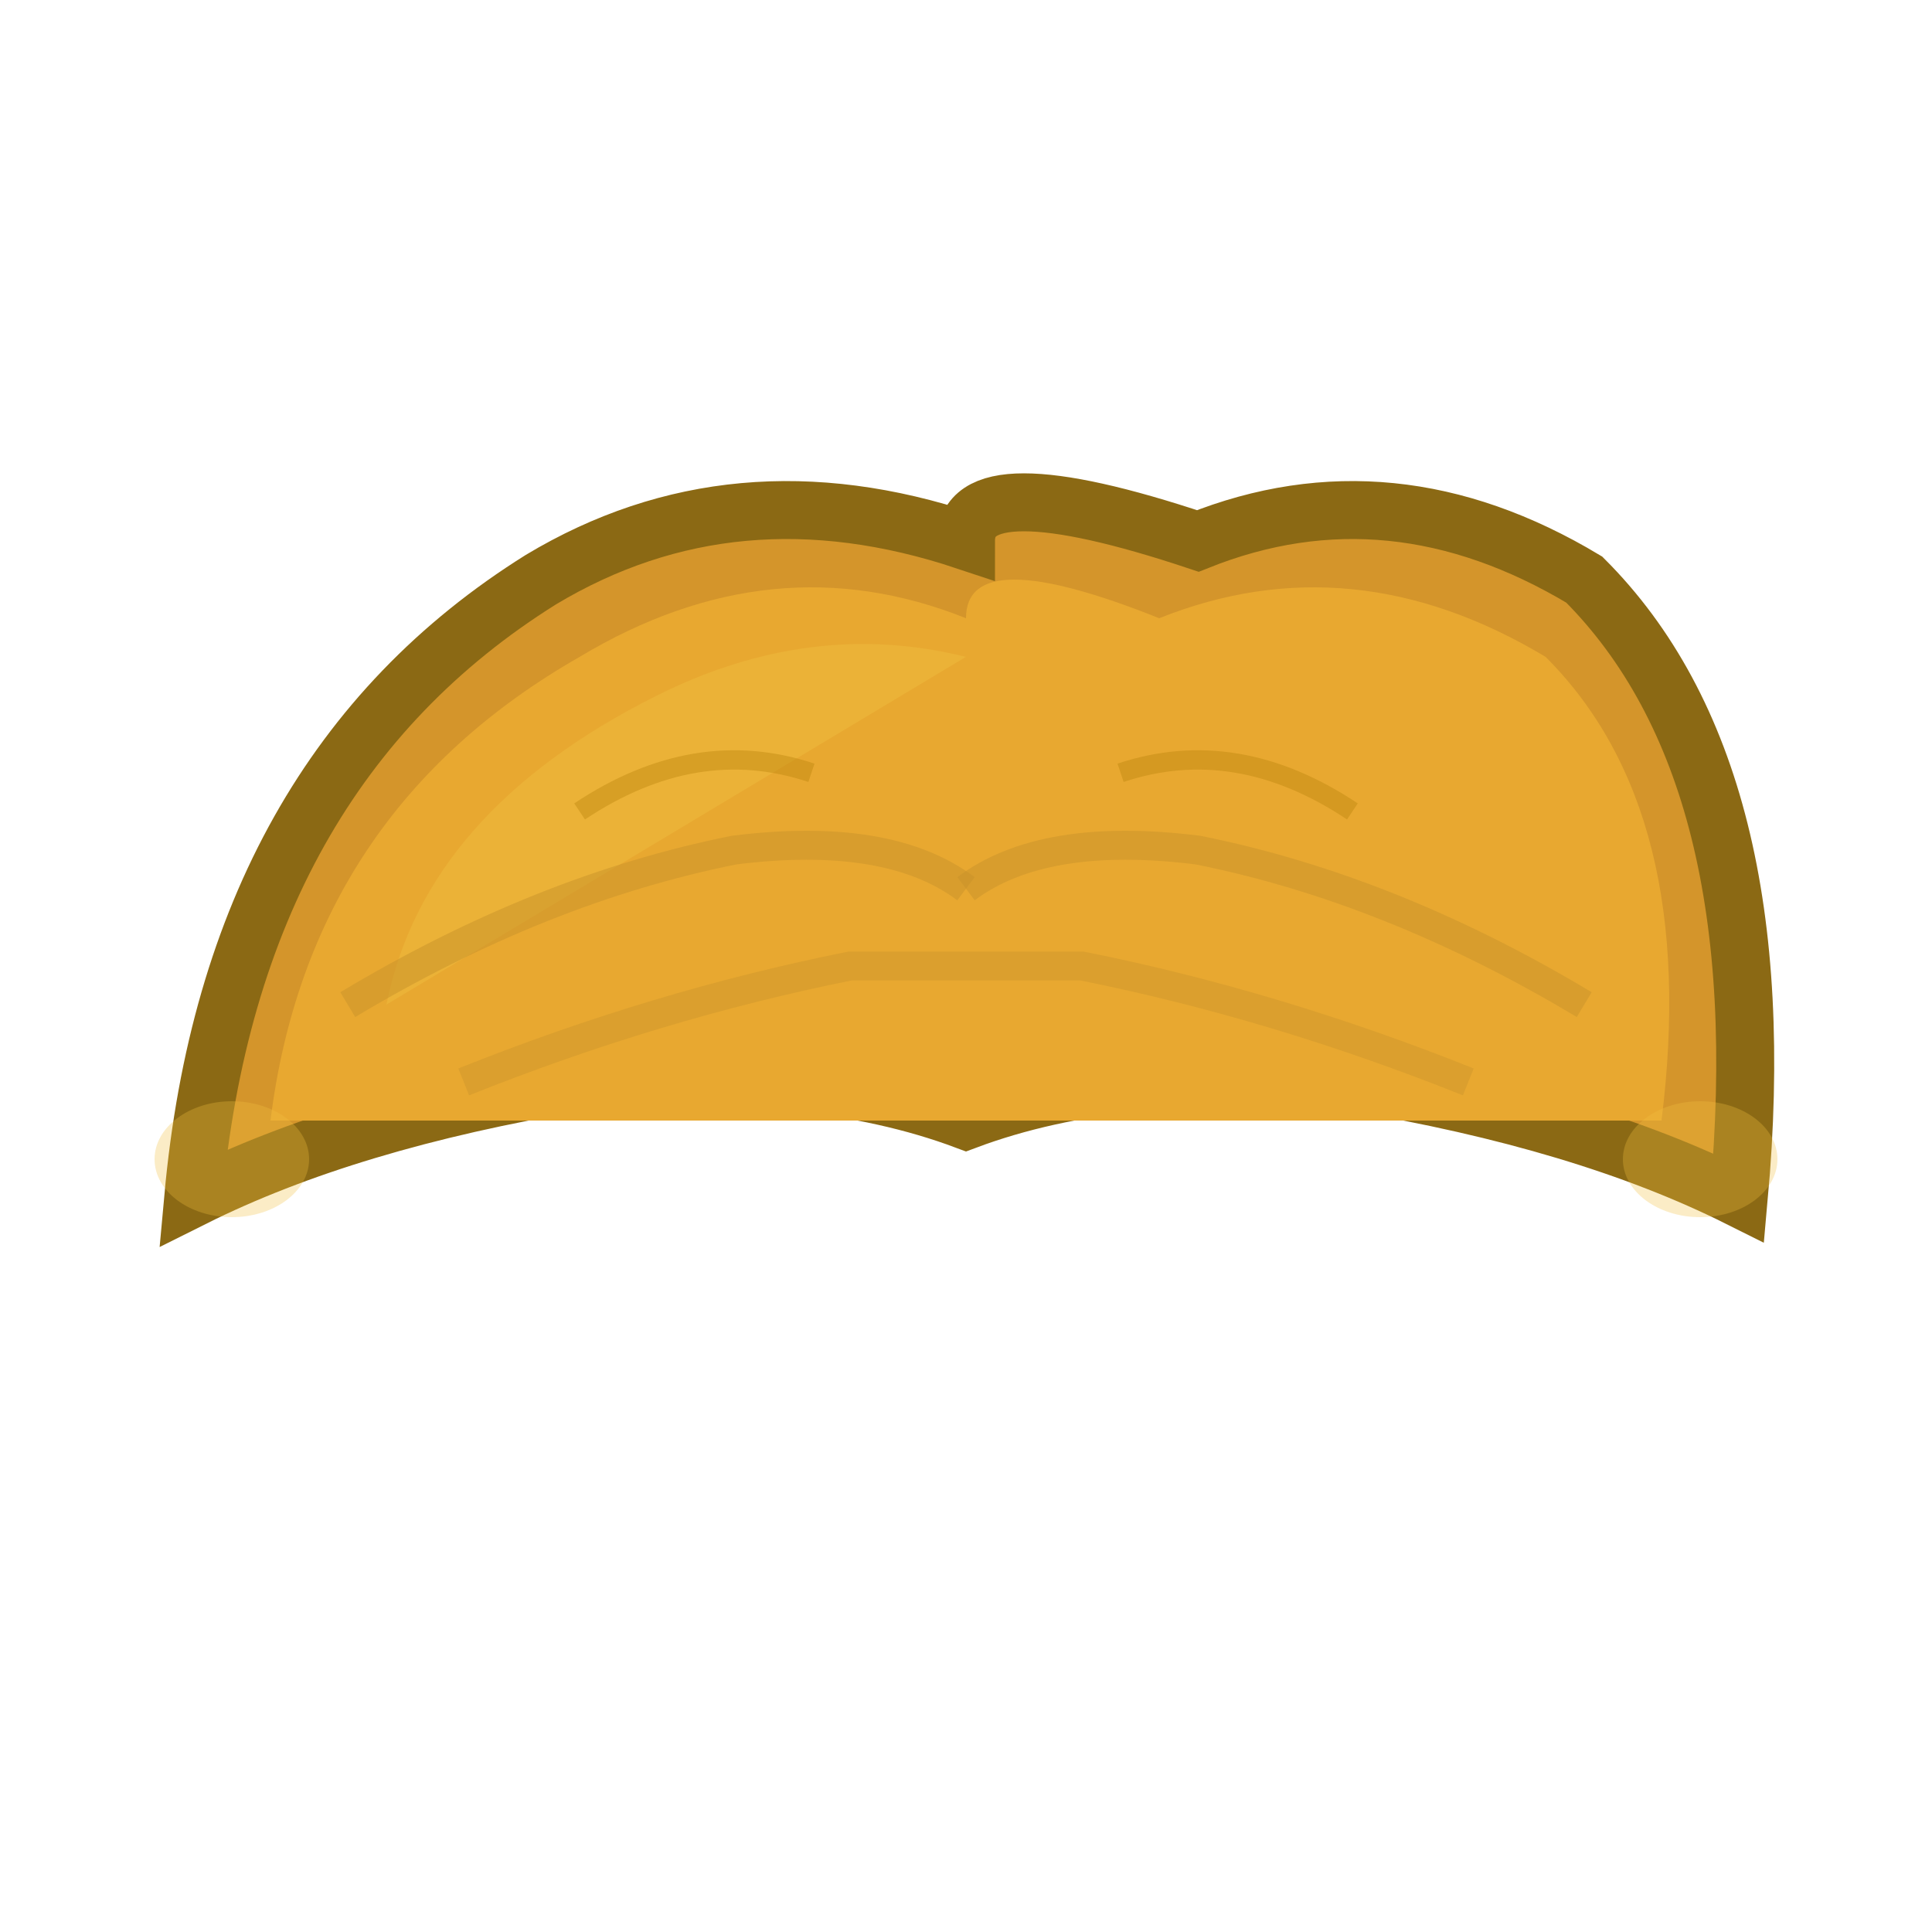
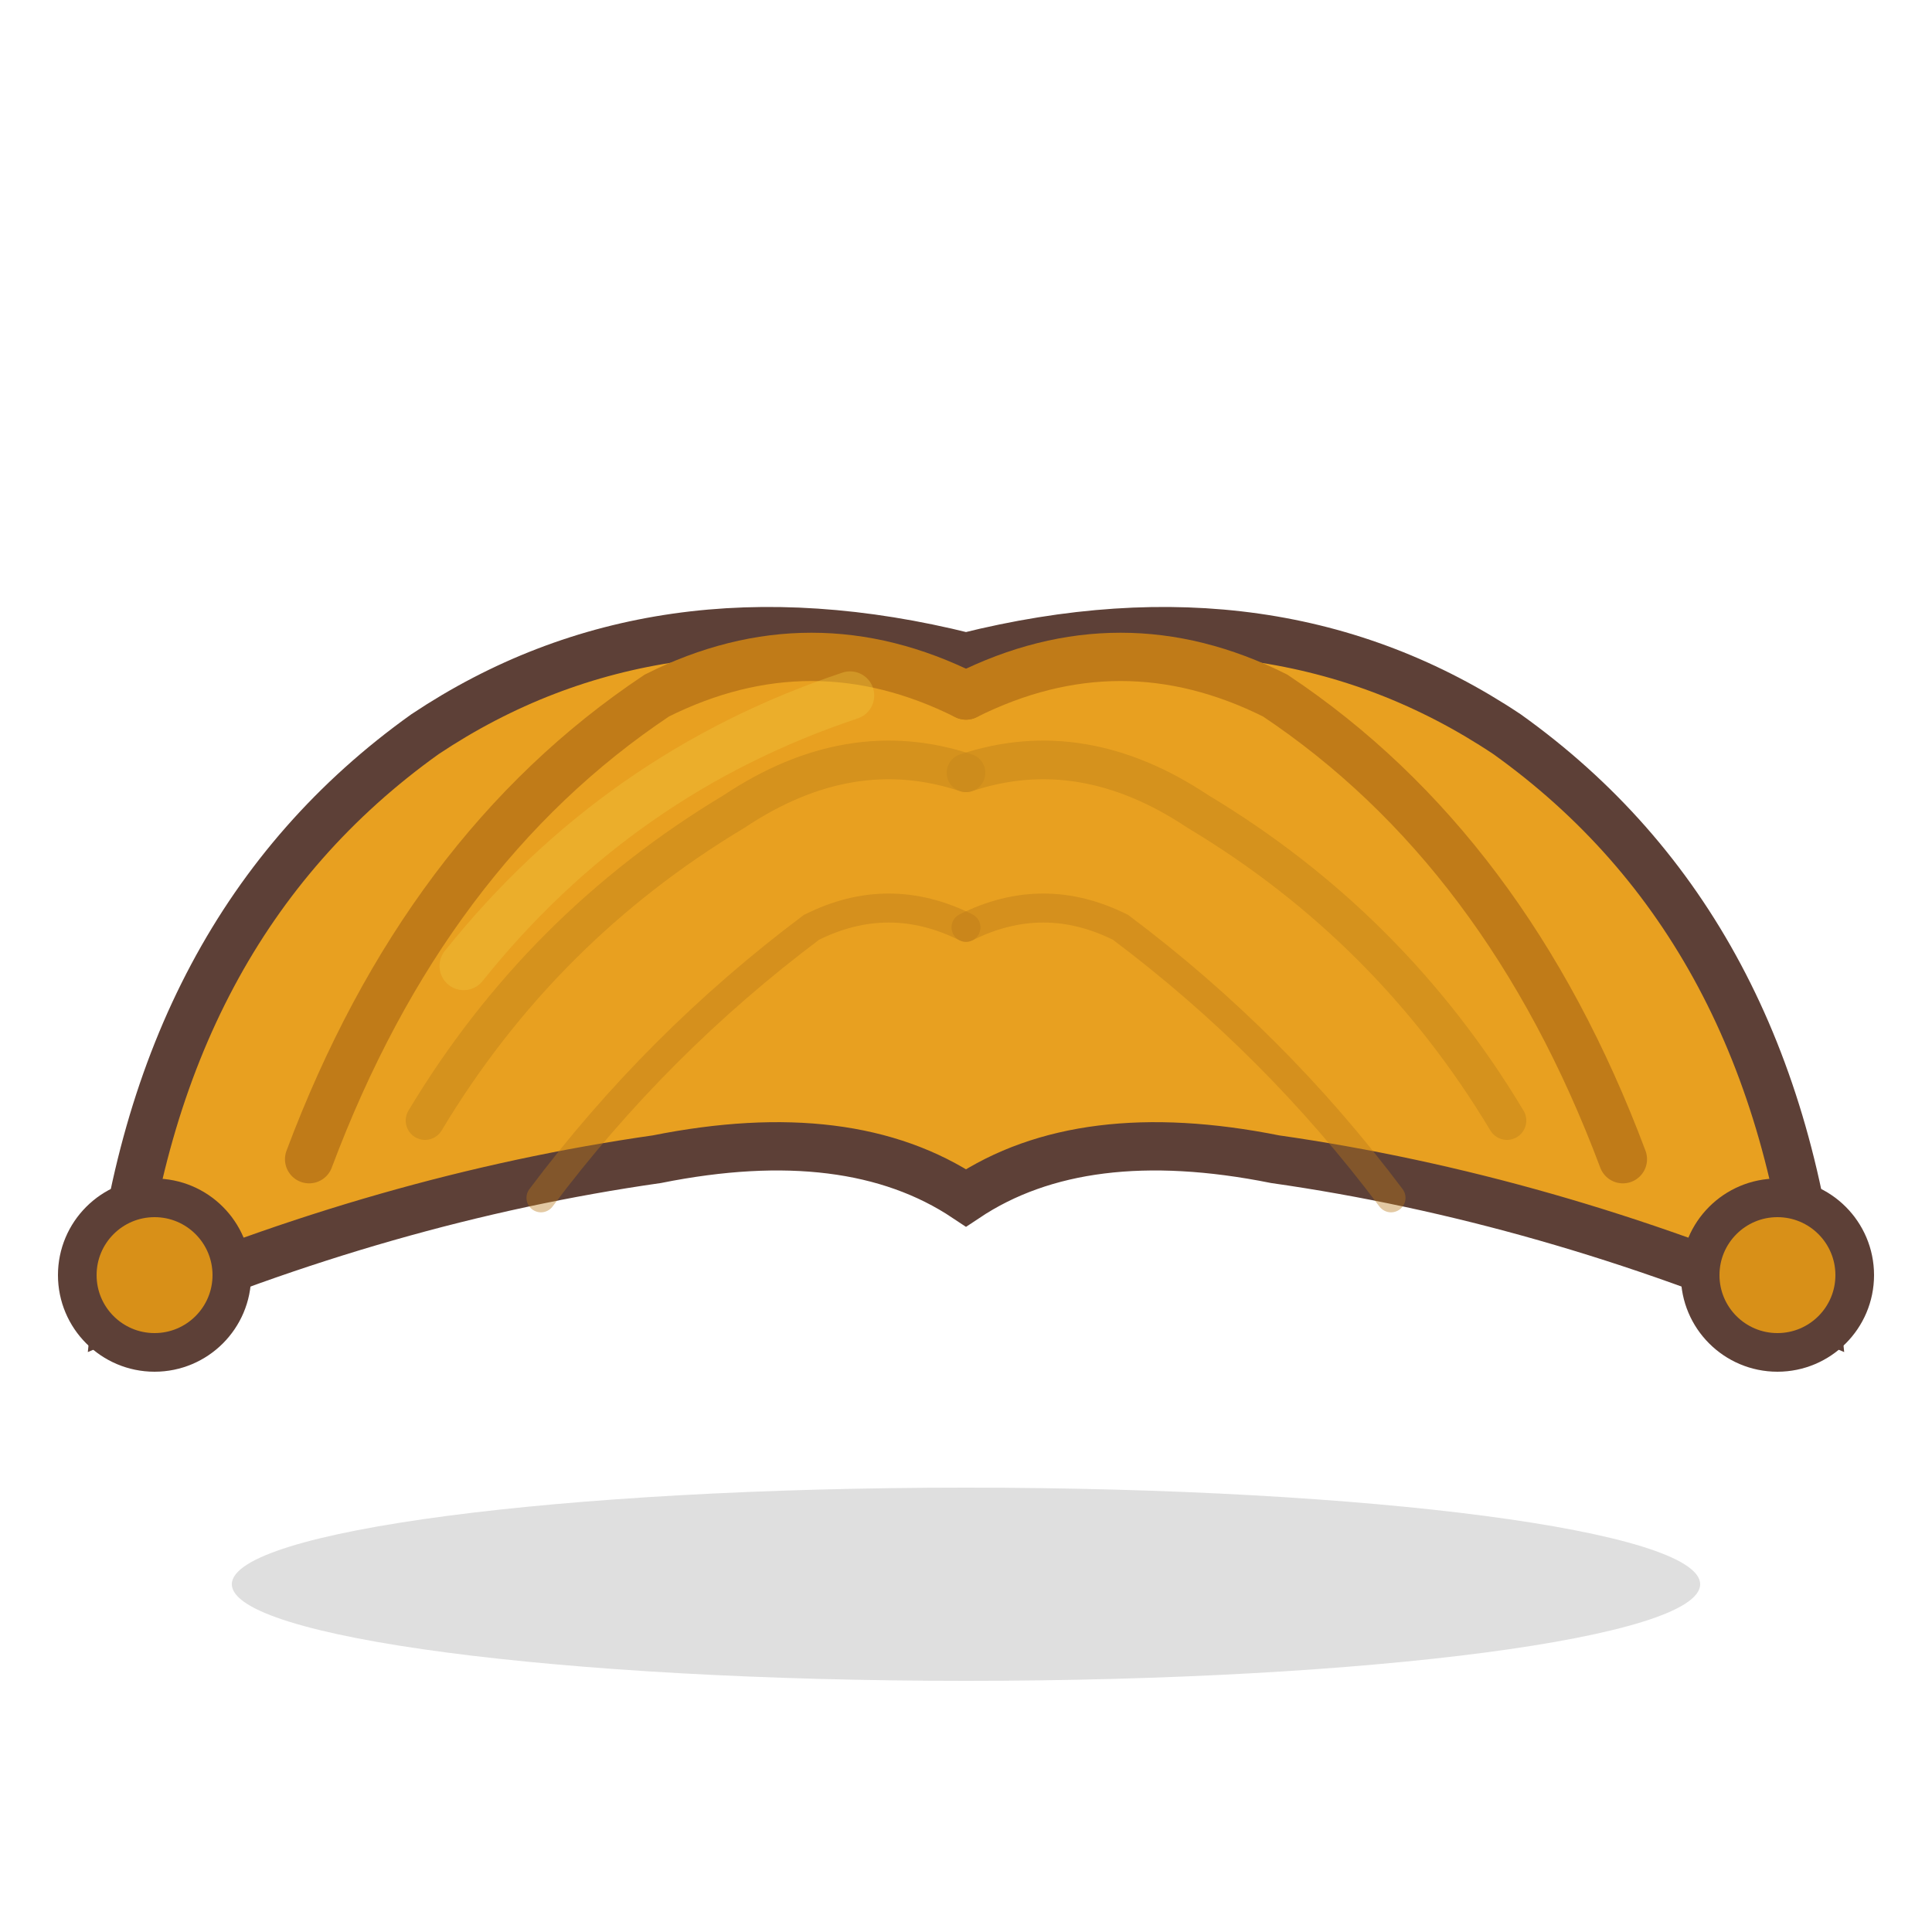
<svg xmlns="http://www.w3.org/2000/svg" viewBox="0 0 100 100">
-   <path d="M10 62 Q12 40 28 30 Q38 24 50 28 Q50 24 62 28 Q72 24 82 30 Q92 40 90 62            Q82 58 70 56 Q58 55 50 58 Q42 55 30 56 Q18 58 10 62Z" fill="#D4952B" stroke="#8B6914" stroke-width="3" />
-   <path d="M14 58 Q16 42 30 34 Q40 28 50 32 Q50 28 60 32 Q70 28 80 34 Q88 42 86 58" fill="#E8A830" stroke="none" />
-   <path d="M20 52 Q22 42 34 36 Q42 32 50 34" fill="#F0C040" stroke="none" opacity="0.4" />
-   <path d="M18 52 Q28 46 38 44 Q46 43 50 46" fill="none" stroke="#C8922A" stroke-width="1.5" opacity="0.5" />
-   <path d="M50 46 Q54 43 62 44 Q72 46 82 52" fill="none" stroke="#C8922A" stroke-width="1.5" opacity="0.5" />
-   <path d="M24 56 Q34 52 44 50 Q50 50 56 50 Q66 52 76 56" fill="none" stroke="#C8922A" stroke-width="1.5" opacity="0.4" />
-   <path d="M30 42 Q36 38 42 40" fill="none" stroke="#B8820A" stroke-width="1" opacity="0.4" />
-   <path d="M58 40 Q64 38 70 42" fill="none" stroke="#B8820A" stroke-width="1" opacity="0.4" />
-   <ellipse cx="12" cy="60" rx="4" ry="3" fill="#F0C040" opacity="0.3" />
-   <ellipse cx="88" cy="60" rx="4" ry="3" fill="#F0C040" opacity="0.3" />
+   <ellipse cx="50" cy="82" rx="38" ry="5" fill="#00000020" />
+   <path d="M6 68 Q8 48 22 38 Q34 30 50 34 Q66 30 78 38 Q92 48 94 68            Q80 62 66 60 Q56 58 50 62 Q44 58 34 60 Q20 62 6 68Z" fill="#E8A020" stroke="#5D4037" stroke-width="2.5" />
+   <path d="M16 60 Q22 44 34 36 Q42 32 50 36" fill="none" stroke="#C07B18" stroke-width="2.5" stroke-linecap="round" />
+   <path d="M50 36 Q58 32 66 36 Q78 44 84 60" fill="none" stroke="#C07B18" stroke-width="2.5" stroke-linecap="round" />
+   <path d="M22 58 Q28 48 38 42 Q44 38 50 40" fill="none" stroke="#C8881A" stroke-width="2" stroke-linecap="round" opacity="0.6" />
+   <path d="M50 40 Q56 38 62 42 Q72 48 78 58" fill="none" stroke="#C8881A" stroke-width="2" stroke-linecap="round" opacity="0.6" />
+   <path d="M28 62 Q34 54 42 48 Q46 46 50 48" fill="none" stroke="#B87818" stroke-width="1.5" stroke-linecap="round" opacity="0.4" />
+   <path d="M50 48 Q54 46 58 48 Q66 54 72 62" fill="none" stroke="#B87818" stroke-width="1.5" stroke-linecap="round" opacity="0.4" />
+   <path d="M24 50 Q32 40 44 36" fill="none" stroke="#F0C840" stroke-width="2.5" stroke-linecap="round" opacity="0.35" />
+   <circle cx="8" cy="66" r="4" fill="#D89018" stroke="#5D4037" stroke-width="2" />
+   <circle cx="92" cy="66" r="4" fill="#D89018" stroke="#5D4037" stroke-width="2" />
</svg>
